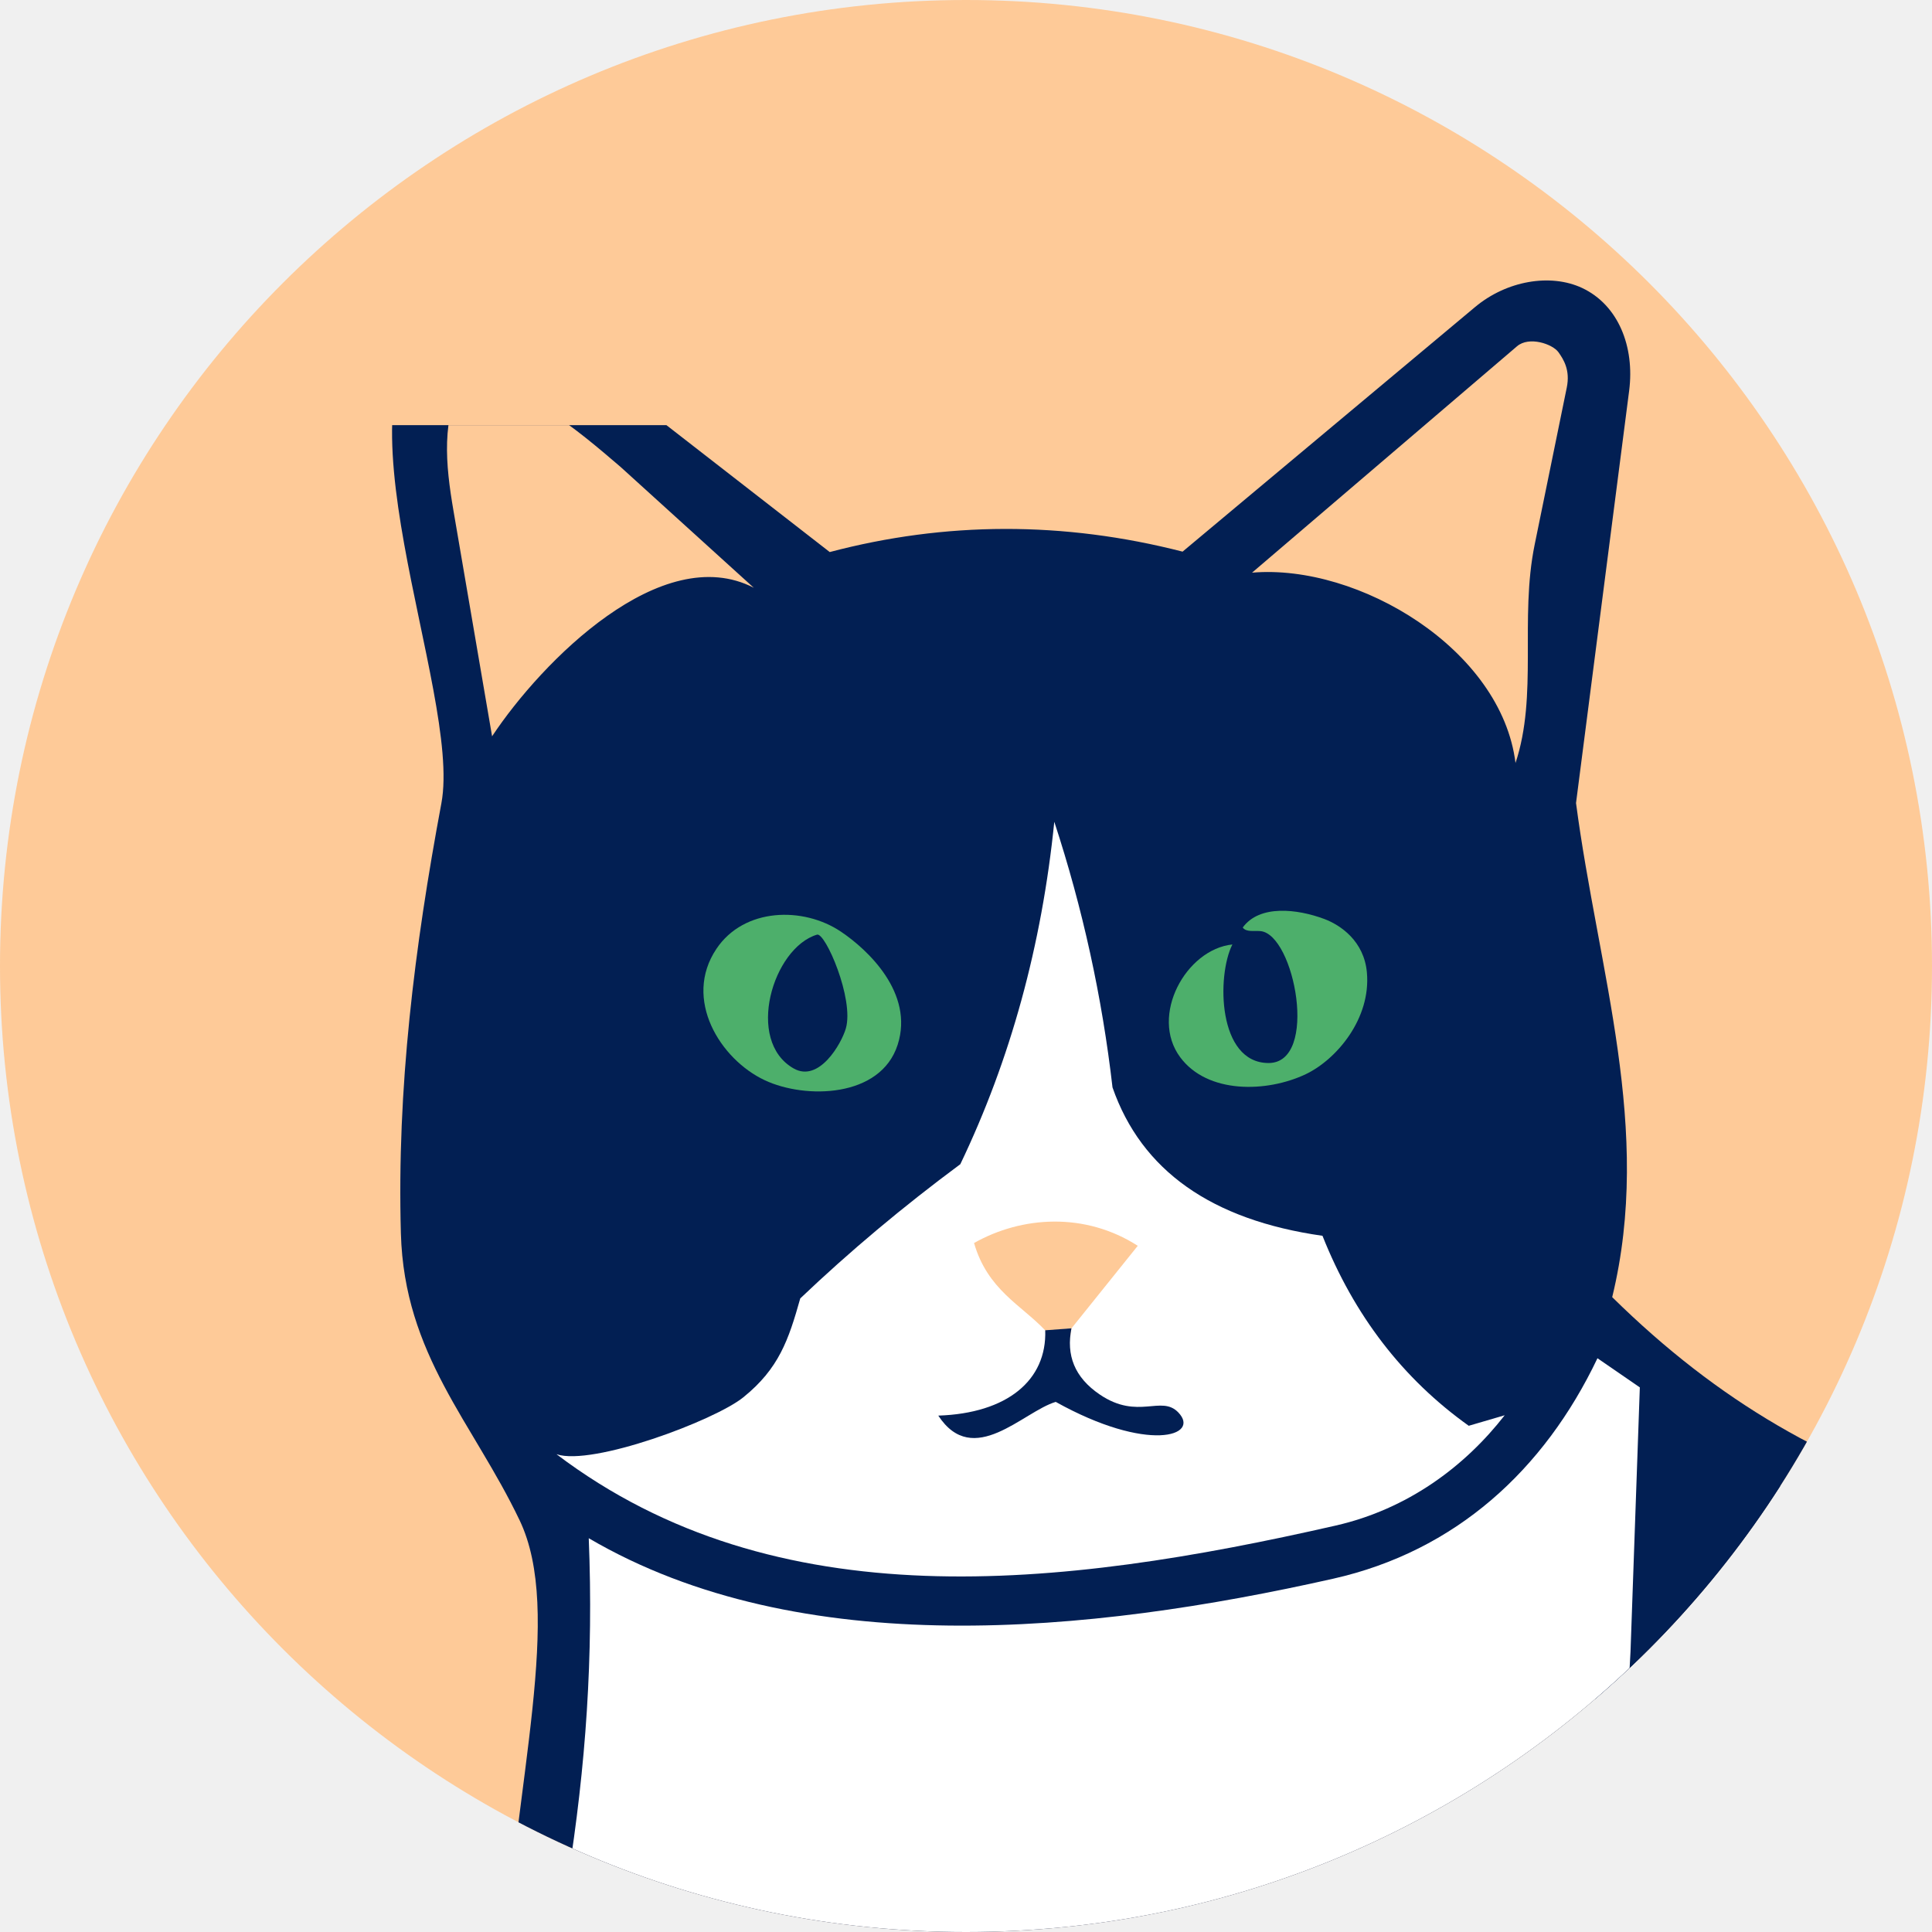
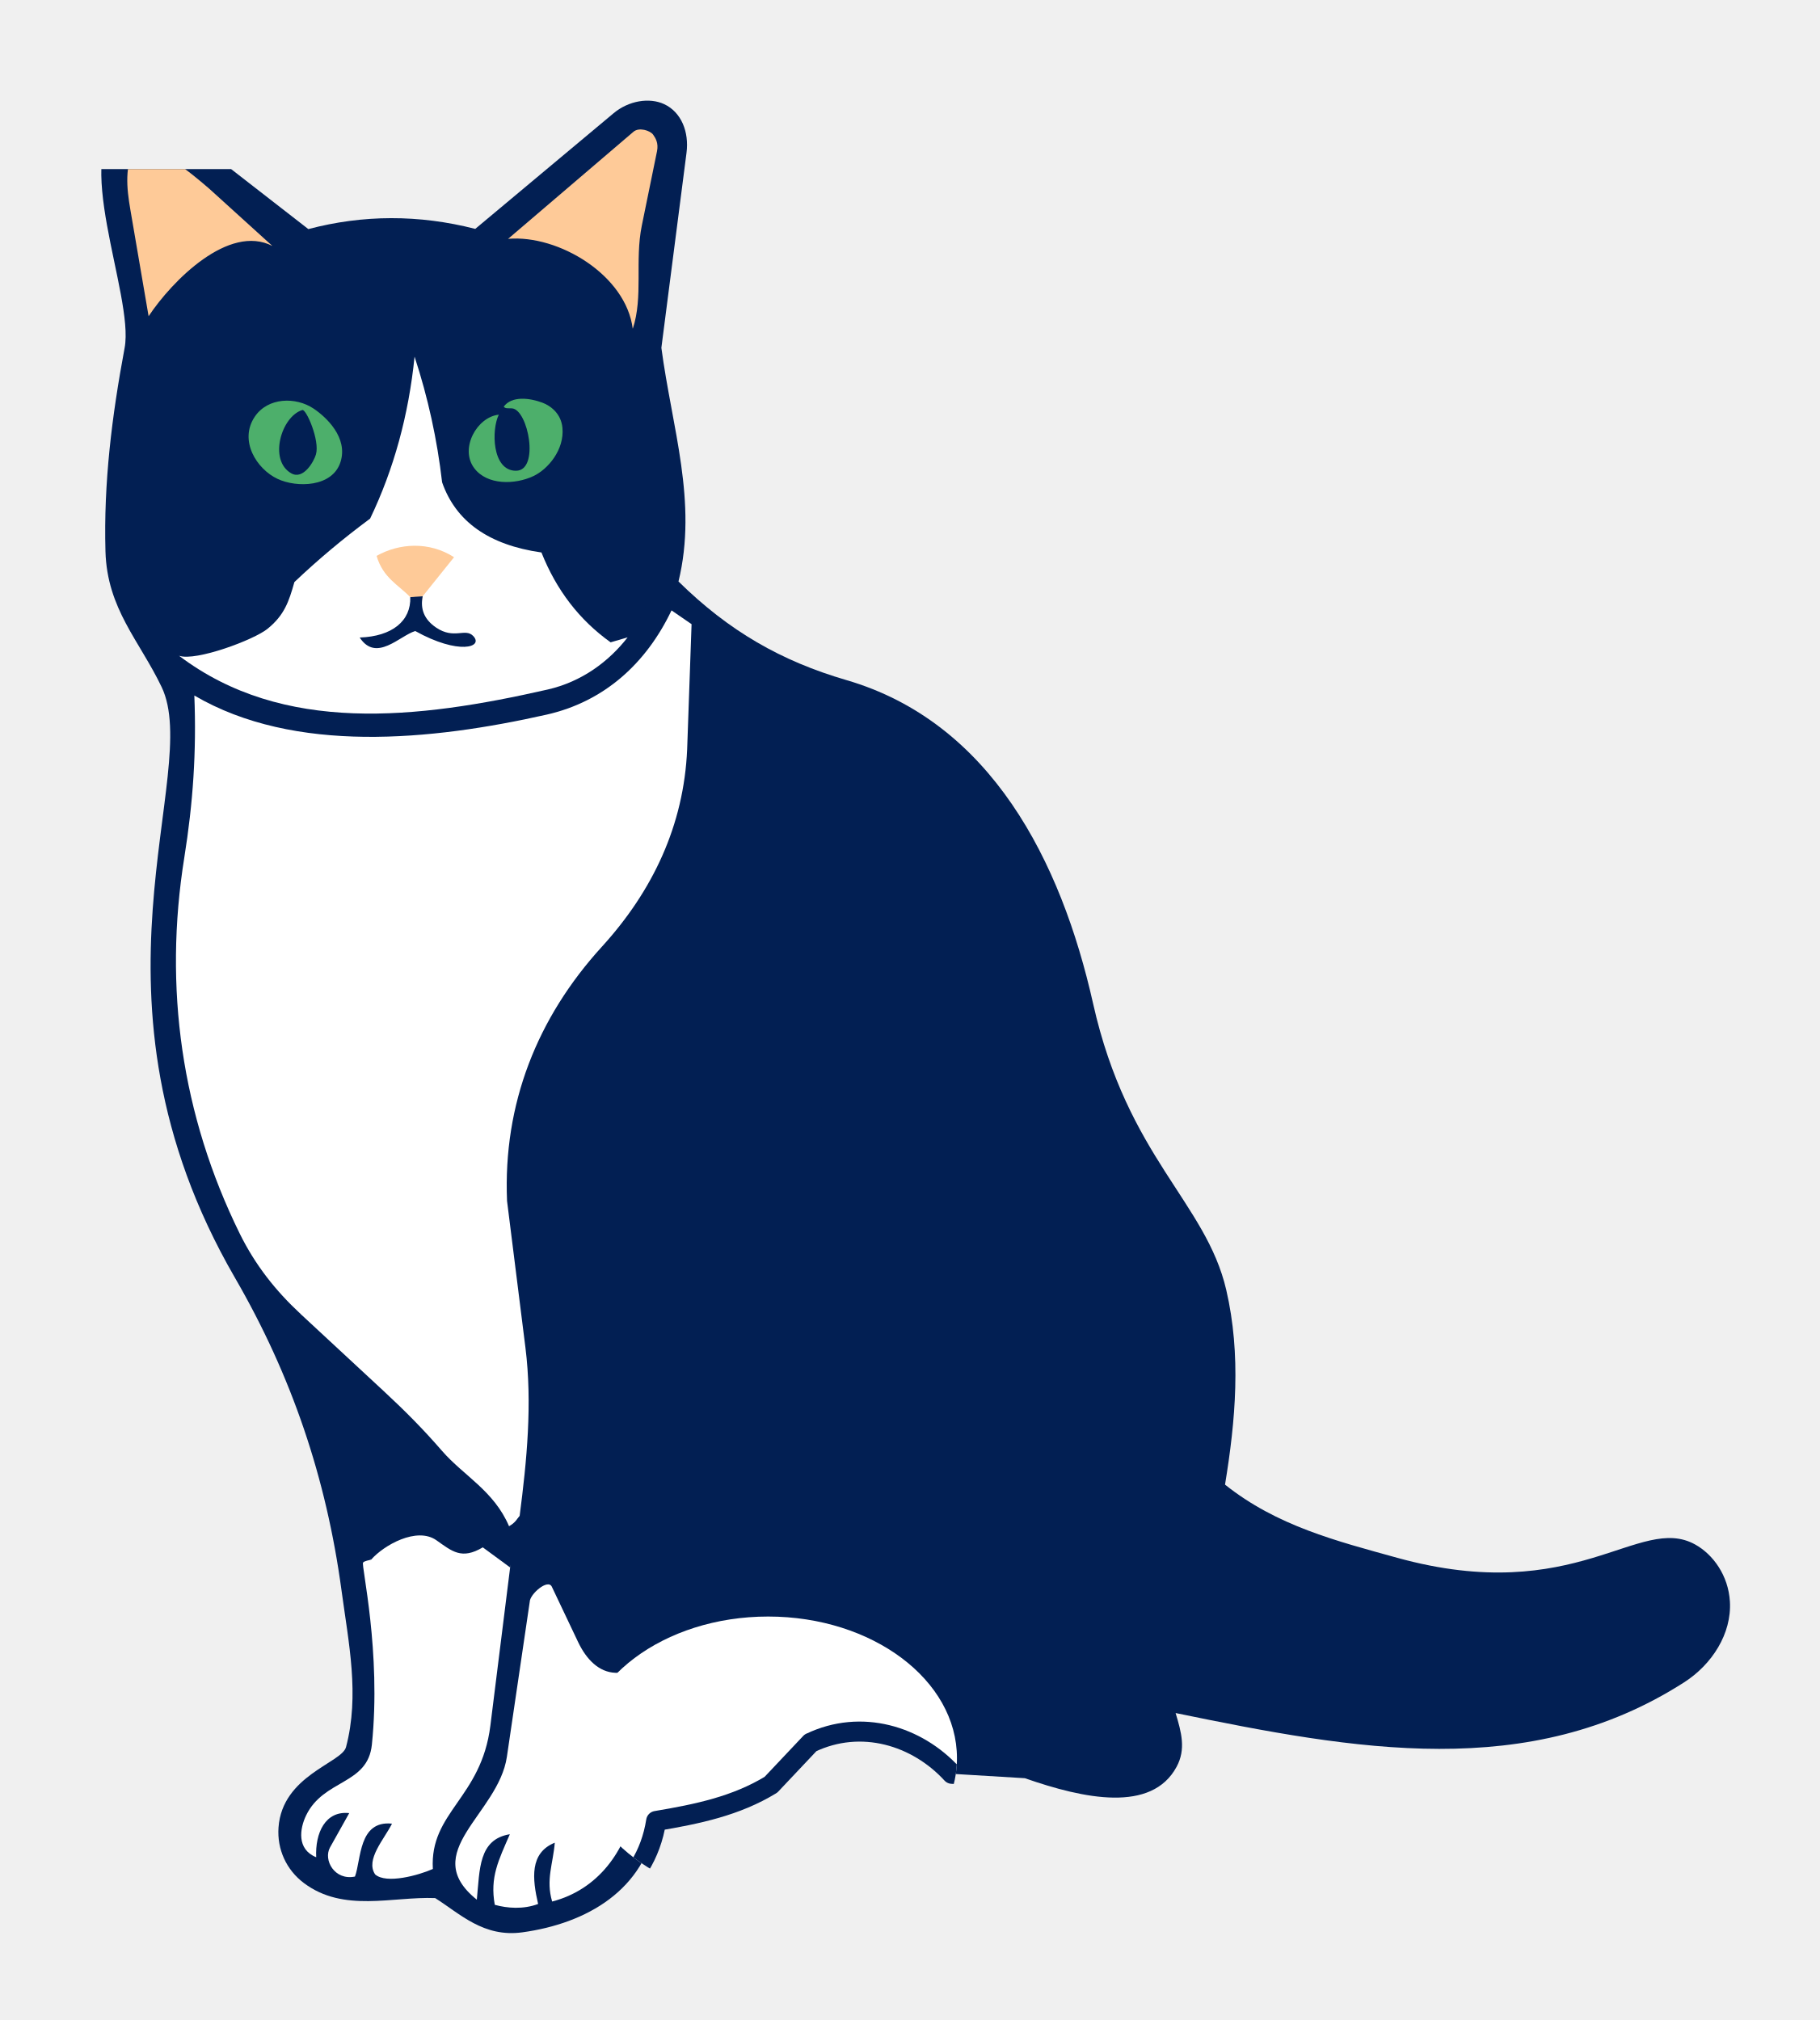
- <svg xmlns="http://www.w3.org/2000/svg" viewBox="1393.0 152.0 228.0 228.0" width="96" height="96" role="img" aria-label="Samosa, a lean tuxedo cat with green eyes">
+ <svg xmlns="http://www.w3.org/2000/svg" viewBox="1414 160 454 504" width="216" height="239.8" role="img" aria-label="Sitting, front view">
+   <g clip-path="url(#s10)">
+     <path d="M1616.21,594.83l-9.89,10.48c-8.71,5.31-18.31,7.31-28.63,9.04-2.7,17.19-17.31,25.59-33.4,27.79-9.67,1.32-15.51-4.62-21.73-8.55-10.67-.43-22.83,3.7-32.75-3.75-4.37-3.28-6.72-8.41-6.33-13.88.94-13.01,15.8-16.09,16.84-20.04,3.42-12.96.66-25.93-1.12-39.07-3.79-28.09-12.44-53.6-26.58-78.02-40.7-70.3-7.94-125.73-18.3-147.42-5.51-11.54-13.61-19.5-14.01-33.85-.48-17.09,1.6-33.76,4.78-50.77,2.46-13.16-14.1-49.24-.2-57.39,7.18-4.21,14.93,3.58,22.79,9.69l23.24,18.06c13.62-3.6,27.57-3.66,41.64-.05l34.51-28.86c3.73-3.12,8.9-4,12.63-2.26,4.27,2,6.23,6.92,5.56,12.13l-6.27,48.66c2.63,19.92,9.09,38.46,4.27,58.31,12.58,12.38,25.64,19.86,41.88,24.6,35.97,10.49,53.54,45.02,61.55,80.72,8.6,38.34,28.12,49.57,33.21,71.42,3.77,16.22,2.33,32.61-.3,48.61,12.91,10.3,27.83,14.07,42.97,18.26,44.68,12.34,60.32-11.09,74.32-3.32,4.48,2.49,8.28,7.75,8.66,14.24.47,8.02-4.48,15.7-11.42,20.15-38.73,24.83-81.99,16.89-126.86,7.66,1.45,4.81,2.62,9.02.25,13.41-6.22,11.54-23.06,8.02-37.86,2.85l-18.2-1.1c-8.68-9.47-22.6-13.8-35.28-7.72Z" fill="#021F53" />
+     <g>
+       <path d="M1567.51,577.38c-4.04,5.26-8.56-.02-11.4-4.63l-6.09-12.65-3.88-.43c3.28-22.27,4.85-45.12.62-67.38-1.82,1.27-1.27,3.15-1.69,4-1.28.01-3.24-.15-3.42-1.02-8.86-41.09-5.02-79.06,27.5-110.53,11.29-20,15.97-42.26,14.02-66.79l3.35-2.2c1.17.8,2.17,2.37,1.78,5.31l27.18,11.6c16.22,4.69,31.07,11.85,41.67,25.45,12.52,16.04,19.88,34.72,23.86,54.67,3.44,17.24,10.71,32.13,20.76,46.21,17.63,24.68,16,44.96,11.37,74.51-2.14,13.69-7.24,26.01-6.3,40.52,8.24-12.07,7.76-24.52,11.25-37.72,11.24,10.74,26.39,13.46,41.12,17.56,21.58,6.01,42.43,6.63,63.29-2.64,3.96-1.76,11.54-1.89,14.07,1.74,5.27,7.56,1.22,16.74-5.85,21.69-34.24,23.97-79.81,15.61-120.76,7.09-2.11-.44-4.53-3.88-5.85-2.75-2.05,1.76-3.82,3.79-3.17,6.66l2.54,11.42c-14.43,12.88-27.75-2.14-48.04-.48-12.34-8.9-27.43-14.7-42.29-7.11l-12.95,12.64-21.3,6.29,7.08-36.86,9.98-30.7,17.54-51.44c6.29-18.44,28.3-26.86,45.91-23.74,2.66-.37,2.9-4.71,1.54-5.04-16.69-4.02-32.21,2.55-44.85,14.22,3.44-23.09,3.74-46.01.7-68.03-3.65-.7-4.88,2.38-4.55,5.37,2.94,26.85,2.46,53.05-6,78.35l-16.86,50.38-11.25,35.65c-4.98-1.34-8.64-1.31-10.62.81Z" fill="#021F53" />
+       <path d="M1586.52,315.74l-1.1,31.2c-.82,19-8.62,35.39-21.28,49.28-16.13,17.7-24.67,39.22-23.65,63.43l4.59,36.62c1.74,13.91.35,28.15-1.45,41.98l-3.39,4.89c-17.09-17.8-34.44-35.49-52.05-53.06l.69-2.34c-6.06-5.63-11.21-12.09-15.08-19.96-14.52-29.5-19.03-61.37-13.82-93.84,2.17-13.56,3.06-26.41,2.5-40.41,24.99,14.64,59.1,11.25,87.84,4.78,14.44-3.25,24.91-12.82,31.2-26.02l5,3.44Z" fill="#FFFFFF" />
+       <path d="M1541.26,551.1l-4.93,39.47c-2.26,18.11-15.17,21.55-14.35,35.76-3.54,1.57-11.6,3.81-14.39,1.36-2.51-3.67,2.28-8.81,4.2-12.67-8.38-.86-7.66,8.97-9.24,13.2-5.08,1.06-7.97-4.14-6.21-7.29l4.78-8.54c-5.97-.65-8.53,4.98-8.24,11.01-4.93-2-4.09-7.17-2.52-10.43,4.39-9.1,15.37-7.58,16.41-17.66,2.38-23.12-2.7-44.77-2.2-45.43.35-.45,1.59-.58,2-.74-2.64-4.34,3.01-7.19,7.02-8.36,6.82-1.99,9.91-.1,15.38,3.49,6.09-1.71,12.73-.53,12.28,6.83Z" fill="#FFFFFF" />
+       <path d="M1567.51,577.38l10.92.39-6.1,32.56c-2.18,11.66-9.21,21.17-20.59,24.12-1.61-5.47.23-9.38.66-14.68-6.33,2.57-5.6,9.02-4.16,15.29-3.73,1.4-7.7,1.07-10.81.21-1.25-6.9.95-11.13,3.76-17.61-7.84,1.28-7.49,8.78-8.24,16.33-14.75-11.82,5.38-21.31,7.5-35.65l5.7-38.67c.02-1.91,4.53-5.83,5.51-3.77l6.55,13.79c2.07,4.36,5.2,7.54,9.31,7.69Z" fill="#FFFFFF" />
+       <path d="M1488.88,487.75l20.79,19.29c5.45,5.06,9.8,9.44,14.63,15,5.37,6.18,12.91,9.91,16.69,18.77,1.62-.94,1.93-1.75,2.64-2.56-.17,1.31-1.27,3.02-2.01,4.48,2.62,3.26-.08,6.19-.35,8.37l-6.83-5.02c-5.28,3.14-7.64,1-11.57-1.77-4.92-3.46-13.17,1.27-16.28,4.83-1.19-.93-2.68-2.53-3.1-4.66-3.92-19.91-9.59-38.64-18.84-56.55l4.24-.19Z" fill="#021F53" />
+       <path d="M1571.84,242.06c-5.34-5.4-9.96-12.96-17.64-16.64-4.52-2.17-10.89-1.25-13.44-5.84l31.26-26.71c1.43-1.23,4.21-.27,4.9.7.6.85,1.4,2.1.98,4.16l-3.79,18.54c-1.8,8.81.41,17.76-2.27,25.8Z" fill="#FECA98" />
+       <path d="M1481.96,221.37c-16.06,1.91-29.27,19.15-28.57,19.07-.67.07-1.64-1.18-2.32-1.56l-4.55-26.58c-.94-5.48-1.5-10.96,1.27-15.87,7.58,1.46,12.97,5.98,18.43,10.66l15.74,14.28Z" fill="#FECA98" />
+       <g>
+         <path d="M1570.57,319.02c-4.69,6.03-11.44,11.08-19.96,13.02-32.56,7.42-66.03,11.19-91.93-8.42,9-8.31,22-4.64,24.61-16.2,1.71-7.57,6.67-10.42,12.91-13.69,19.78-10.39,11.11-39.56,22.07-53.55,3.45,11.51,7.14,21.91,8.08,32.75,2.37,27.28,22.88,13.39,27.56,26.46,3.2,8.93,8.63,15.07,16.66,19.63Z" fill="#FFFFFF" />
+         <path d="M1519.44,308.77c-.55,4.41-1.31,4.28-3.09.23-2.85-3.01-6.81-4.79-8.4-10.31,5.65-3.19,13.11-3.66,19.32.33l-7.83,9.75Z" fill="#FECA98" />
+         <path d="M1519.44,308.77c-.62,3.14.34,5.77,3.36,7.81,4.51,3.05,7.25,0,9.26,2.11,2.66,2.79-3.62,4.8-14.47-1.25-3.86,1.15-9.73,7.92-13.86,1.62,8.12-.27,12.82-4.16,12.62-10.07l3.09-.23Z" fill="#021F53" />
+       </g>
+       <g>
+         <path d="M1571.84,242.06l4.6,24.92c3.42,18.51,4.25,39.04-5.87,52.04l-4.24,1.24c-7.78-5.55-13.53-13.03-17.26-22.42-13.09-1.86-21.36-7.7-24.78-17.51-1.23-10.68-3.52-21.13-6.87-31.35-1.48,14.61-5.18,28.08-11.09,40.41-6.76,5.01-13.06,10.29-18.89,15.84-1.38,4.9-2.52,8.28-6.72,11.67-3.4,2.75-17.82,8.13-22.03,6.72-17.88-13.54-13.4-47.98-7.19-72.64l-.42-12.1c5.86-8.83,20-23.14,30.89-17.51,3.86.22,7.6,3.43,13.36,1.39,18.92-6.71,34.81,5.9,45.44-3.18,12.57-1.06,29.44,9.06,31.08,22.48Z" fill="#021F53" />
+         <path d="M1538.43,263.46l2.67,2.11c.37,18.08,3.88,3.98-1.45-4.1,1.99-2.75,6.47-2.2,9.63-1.02,1.95.73,4.7,2.63,5.03,6.31.5,5.44-3.58,10.28-7.22,12.01-4.6,2.18-11.59,2.34-14.81-2-3.64-4.9.69-12.74,6.15-13.31Z" fill="#4DAF6B" />
+         <path d="M1538.43,263.46c.31-.03.79-1.4,1.22-1.99.48.56,1.29.34,2.08.41,4.04.33,6.96,15.6.96,15.57s-6.11-10.3-4.26-13.98Z" fill="#021F53" />
+         <g>
+           <path d="M1498.94,275.28c-2.01,6.3-10.91,6.45-15.69,4.2-5.25-2.46-9.69-9.57-5.7-15.51,3.26-4.86,10.24-5.01,14.68-2.03,3.15,2.11,8.66,7.24,6.71,13.34Z" fill="#4DAF6B" />
+           <path d="M1489.42,262.3c.97-.29,4.4,7.59,3.4,11.07-.51,1.77-3.15,6.43-6.16,4.72-5.74-3.26-2.46-14.23,2.76-15.79Z" fill="#021F53" />
+         </g>
+       </g>
+     </g>
+   </g>
  <defs>
-     <clipPath id="crisp-avatar-samosa">
-       <circle cx="1507.0" cy="266.0" r="114.0" />
+     <clipPath id="s10">
+       <path d="M0 0H2000V172.732H0Z M0 172.732H1428.962V202.175H0Z M1476.071 172.732H2000V202.175H1476.071Z M0 202.175H2000V1500H0Z" />
+     </clipPath>
+     <clipPath id="c1">
+       <ellipse cx="1605.619" cy="598.672" rx="47.109" ry="35.331" transform="rotate(0 1605.619 598.6723)" />
    </clipPath>
  </defs>
-   <g clip-path="url(#crisp-avatar-samosa)">
-     <circle cx="1507.0" cy="266.0" r="114.0" fill="#FECA98" />
-     <g>
-       <g clip-path="url(#s10)">
-         <path d="M1616.21,594.83l-9.89,10.48c-8.71,5.31-18.31,7.31-28.63,9.04-2.7,17.19-17.31,25.59-33.4,27.79-9.67,1.32-15.51-4.62-21.73-8.55-10.67-.43-22.83,3.7-32.75-3.75-4.37-3.28-6.72-8.41-6.33-13.88.94-13.01,15.8-16.09,16.84-20.04,3.42-12.96.66-25.93-1.12-39.07-3.79-28.09-12.44-53.6-26.58-78.02-40.7-70.3-7.94-125.73-18.3-147.42-5.51-11.54-13.61-19.5-14.01-33.85-.48-17.09,1.6-33.76,4.78-50.77,2.46-13.16-14.1-49.24-.2-57.39,7.18-4.21,14.93,3.58,22.79,9.69l23.24,18.06c13.62-3.6,27.57-3.66,41.64-.05l34.51-28.86c3.73-3.12,8.9-4,12.63-2.26,4.27,2,6.23,6.92,5.56,12.13l-6.27,48.66c2.63,19.92,9.09,38.46,4.27,58.31,12.58,12.38,25.64,19.86,41.88,24.6,35.97,10.49,53.54,45.02,61.55,80.72,8.6,38.34,28.12,49.57,33.21,71.42,3.77,16.22,2.33,32.61-.3,48.61,12.91,10.3,27.83,14.07,42.97,18.26,44.68,12.34,60.32-11.09,74.32-3.32,4.48,2.49,8.28,7.75,8.66,14.24.47,8.02-4.48,15.7-11.42,20.15-38.73,24.83-81.99,16.89-126.86,7.66,1.45,4.81,2.62,9.02.25,13.41-6.22,11.54-23.06,8.02-37.86,2.85l-18.2-1.1c-8.68-9.47-22.6-13.8-35.28-7.72Z" fill="#021F53" />
-         <g>
-           <path d="M1567.51,577.38c-4.04,5.26-8.56-.02-11.4-4.63l-6.09-12.65-3.88-.43c3.28-22.27,4.85-45.12.62-67.38-1.82,1.27-1.27,3.15-1.69,4-1.28.01-3.24-.15-3.42-1.02-8.86-41.09-5.02-79.06,27.5-110.53,11.29-20,15.97-42.26,14.02-66.79l3.35-2.2c1.17.8,2.17,2.37,1.78,5.31l27.18,11.6c16.22,4.69,31.07,11.85,41.67,25.45,12.52,16.04,19.88,34.72,23.86,54.67,3.44,17.24,10.71,32.13,20.76,46.21,17.63,24.68,16,44.96,11.37,74.51-2.14,13.69-7.24,26.01-6.3,40.52,8.24-12.07,7.76-24.52,11.25-37.72,11.24,10.74,26.39,13.46,41.12,17.56,21.58,6.01,42.43,6.63,63.29-2.64,3.96-1.76,11.54-1.89,14.07,1.74,5.27,7.56,1.22,16.74-5.85,21.69-34.24,23.97-79.81,15.61-120.76,7.09-2.11-.44-4.53-3.88-5.85-2.75-2.05,1.76-3.82,3.79-3.17,6.66l2.54,11.42c-14.43,12.88-27.75-2.14-48.04-.48-12.34-8.9-27.43-14.7-42.29-7.11l-12.95,12.64-21.3,6.29,7.08-36.86,9.98-30.7,17.54-51.44c6.29-18.44,28.3-26.86,45.91-23.74,2.66-.37,2.9-4.71,1.54-5.04-16.69-4.02-32.21,2.55-44.85,14.22,3.44-23.09,3.74-46.01.7-68.03-3.65-.7-4.88,2.38-4.55,5.37,2.94,26.85,2.46,53.05-6,78.35l-16.86,50.38-11.25,35.65c-4.98-1.34-8.64-1.31-10.62.81Z" fill="#021F53" />
-           <path d="M1586.52,315.74l-1.1,31.2c-.82,19-8.62,35.39-21.28,49.28-16.13,17.7-24.67,39.22-23.65,63.43l4.59,36.62c1.74,13.91.35,28.15-1.45,41.98l-3.39,4.89c-17.09-17.8-34.44-35.49-52.05-53.06l.69-2.34c-6.06-5.63-11.21-12.09-15.08-19.96-14.52-29.5-19.03-61.37-13.82-93.84,2.17-13.56,3.06-26.41,2.5-40.41,24.99,14.64,59.1,11.25,87.84,4.78,14.44-3.25,24.91-12.82,31.2-26.02l5,3.44Z" fill="#FFFFFF" />
-           <path d="M1541.26,551.1l-4.93,39.47c-2.26,18.11-15.17,21.55-14.35,35.76-3.54,1.57-11.6,3.81-14.39,1.36-2.51-3.67,2.28-8.81,4.2-12.67-8.38-.86-7.66,8.97-9.24,13.2-5.08,1.06-7.97-4.14-6.21-7.29l4.78-8.54c-5.97-.65-8.53,4.98-8.24,11.01-4.93-2-4.09-7.17-2.52-10.43,4.39-9.1,15.37-7.58,16.41-17.66,2.38-23.12-2.7-44.77-2.2-45.43.35-.45,1.59-.58,2-.74-2.64-4.34,3.01-7.19,7.02-8.36,6.82-1.99,9.91-.1,15.38,3.49,6.09-1.71,12.73-.53,12.28,6.83Z" fill="#FFFFFF" />
-           <path d="M1567.51,577.38l10.92.39-6.1,32.56c-2.18,11.66-9.21,21.17-20.59,24.12-1.61-5.47.23-9.38.66-14.68-6.33,2.57-5.6,9.02-4.16,15.29-3.73,1.4-7.7,1.07-10.81.21-1.25-6.9.95-11.13,3.76-17.61-7.84,1.28-7.49,8.78-8.24,16.33-14.75-11.82,5.38-21.31,7.5-35.65l5.7-38.67c.02-1.91,4.53-5.83,5.51-3.77l6.55,13.79c2.07,4.36,5.2,7.54,9.31,7.69Z" fill="#FFFFFF" />
-           <path d="M1488.88,487.75l20.79,19.29c5.45,5.06,9.8,9.44,14.63,15,5.37,6.18,12.91,9.91,16.69,18.77,1.62-.94,1.93-1.75,2.64-2.56-.17,1.31-1.27,3.02-2.01,4.48,2.62,3.26-.08,6.19-.35,8.37l-6.83-5.02c-5.28,3.14-7.64,1-11.57-1.77-4.92-3.46-13.17,1.27-16.28,4.83-1.19-.93-2.68-2.53-3.1-4.66-3.92-19.91-9.59-38.64-18.84-56.55l4.24-.19Z" fill="#021F53" />
-           <path d="M1571.84,242.06c-5.34-5.4-9.96-12.96-17.64-16.64-4.52-2.17-10.89-1.25-13.44-5.84l31.26-26.71c1.43-1.23,4.21-.27,4.9.7.6.85,1.4,2.1.98,4.16l-3.79,18.54c-1.8,8.81.41,17.76-2.27,25.8Z" fill="#FECA98" />
-           <path d="M1481.96,221.37c-16.06,1.91-29.27,19.15-28.57,19.07-.67.07-1.64-1.18-2.32-1.56l-4.55-26.58c-.94-5.48-1.5-10.96,1.27-15.87,7.58,1.46,12.97,5.98,18.43,10.66l15.74,14.28Z" fill="#FECA98" />
-           <g>
-             <path d="M1570.57,319.02c-4.69,6.03-11.44,11.08-19.96,13.02-32.56,7.42-66.03,11.19-91.93-8.42,9-8.31,22-4.64,24.61-16.2,1.71-7.57,6.67-10.42,12.91-13.69,19.78-10.39,11.11-39.56,22.07-53.55,3.45,11.51,7.14,21.91,8.08,32.75,2.37,27.28,22.88,13.39,27.56,26.46,3.2,8.93,8.63,15.07,16.66,19.63Z" fill="#FFFFFF" />
-             <path d="M1519.44,308.77c-.55,4.41-1.31,4.28-3.09.23-2.85-3.01-6.81-4.79-8.4-10.31,5.65-3.19,13.11-3.66,19.32.33l-7.83,9.75Z" fill="#FECA98" />
-             <path d="M1519.44,308.77c-.62,3.14.34,5.77,3.36,7.81,4.51,3.05,7.25,0,9.26,2.11,2.66,2.79-3.62,4.8-14.47-1.25-3.86,1.15-9.73,7.92-13.86,1.62,8.12-.27,12.82-4.16,12.62-10.07l3.09-.23Z" fill="#021F53" />
-           </g>
-           <g>
-             <path d="M1571.84,242.06l4.6,24.92c3.42,18.51,4.25,39.04-5.87,52.04l-4.24,1.24c-7.78-5.55-13.53-13.03-17.26-22.42-13.09-1.86-21.36-7.7-24.78-17.51-1.23-10.68-3.52-21.13-6.87-31.35-1.48,14.61-5.18,28.08-11.09,40.41-6.76,5.01-13.06,10.29-18.89,15.84-1.38,4.9-2.52,8.28-6.72,11.67-3.4,2.75-17.82,8.13-22.03,6.72-17.88-13.54-13.4-47.98-7.19-72.64l-.42-12.1c5.86-8.83,20-23.14,30.89-17.51,3.86.22,7.6,3.43,13.36,1.39,18.92-6.71,34.81,5.9,45.44-3.18,12.57-1.06,29.44,9.06,31.08,22.48Z" fill="#021F53" />
-             <path d="M1538.43,263.46l2.67,2.11c.37,18.08,3.88,3.98-1.45-4.1,1.99-2.75,6.47-2.2,9.63-1.02,1.95.73,4.7,2.63,5.03,6.31.5,5.44-3.58,10.28-7.22,12.01-4.6,2.18-11.59,2.34-14.81-2-3.64-4.9.69-12.74,6.15-13.31Z" fill="#4DAF6B" />
-             <path d="M1538.43,263.46c.31-.03.79-1.4,1.22-1.99.48.56,1.29.34,2.08.41,4.04.33,6.96,15.6.96,15.57s-6.11-10.3-4.26-13.98Z" fill="#021F53" />
-             <g>
-               <path d="M1498.94,275.28c-2.01,6.3-10.91,6.45-15.69,4.2-5.25-2.46-9.69-9.57-5.7-15.51,3.26-4.86,10.24-5.01,14.68-2.03,3.15,2.11,8.66,7.24,6.71,13.34Z" fill="#4DAF6B" />
-               <path d="M1489.42,262.3c.97-.29,4.4,7.59,3.4,11.07-.51,1.77-3.15,6.43-6.16,4.72-5.74-3.26-2.46-14.23,2.76-15.79Z" fill="#021F53" />
-             </g>
-           </g>
-         </g>
-       </g>
-       <defs>
-         <clipPath id="s10">
-           <path d="M0 0H2000V172.732H0Z M0 172.732H1428.962V202.175H0Z M1476.071 172.732H2000V202.175H1476.071Z M0 202.175H2000V1500H0Z" />
-         </clipPath>
-         <clipPath id="c1">
-           <ellipse cx="1605.619" cy="598.672" rx="47.109" ry="35.331" transform="rotate(0 1605.619 598.6723)" />
-         </clipPath>
-       </defs>
-       <g class="whitened">
-         <path d="M1616.21,594.83l-9.89,10.48c-8.71,5.31-18.31,7.31-28.63,9.04-2.7,17.19-17.31,25.59-33.4,27.79-9.67,1.32-15.51-4.62-21.73-8.55-10.67-.43-22.83,3.7-32.75-3.75-4.37-3.28-6.72-8.41-6.33-13.88.94-13.01,15.8-16.09,16.84-20.04,3.42-12.96.66-25.93-1.12-39.07-3.79-28.09-12.44-53.6-26.58-78.02-40.7-70.3-7.94-125.73-18.3-147.42-5.51-11.54-13.61-19.5-14.01-33.85-.48-17.09,1.6-33.76,4.78-50.77,2.46-13.16-14.1-49.24-.2-57.39,7.18-4.21,14.93,3.58,22.79,9.69l23.24,18.06c13.62-3.6,27.57-3.66,41.64-.05l34.51-28.86c3.73-3.12,8.9-4,12.63-2.26,4.27,2,6.23,6.92,5.56,12.13l-6.27,48.66c2.63,19.92,9.09,38.46,4.27,58.31,12.58,12.38,25.64,19.86,41.88,24.6,35.97,10.49,53.54,45.02,61.55,80.72,8.6,38.34,28.12,49.57,33.21,71.42,3.77,16.22,2.33,32.61-.3,48.61,12.91,10.3,27.83,14.07,42.97,18.26,44.68,12.34,60.32-11.09,74.32-3.32,4.48,2.49,8.28,7.75,8.66,14.24.47,8.02-4.48,15.7-11.42,20.15-38.73,24.83-81.99,16.89-126.86,7.66,1.45,4.81,2.62,9.02.25,13.41-6.22,11.54-23.06,8.02-37.86,2.85l-18.2-1.1c-8.68-9.47-22.6-13.8-35.28-7.72Z" fill="#FFFFFF" stroke="#021F53" stroke-width="5" stroke-linejoin="round" clip-path="url(#c1)" />
-       </g>
-       <ellipse class="lid" opacity="0" cx="1542.6" cy="268.8" rx="13.3" ry="12.5" fill="#021F53" />
-       <ellipse class="lid" opacity="0" cx="1487.7" cy="269.3" rx="13.3" ry="12.5" fill="#021F53" />
-     </g>
+   <g class="whitened">
+     <path d="M1616.21,594.83l-9.89,10.48c-8.71,5.31-18.31,7.31-28.63,9.04-2.7,17.19-17.31,25.59-33.4,27.79-9.67,1.32-15.51-4.62-21.73-8.55-10.67-.43-22.83,3.7-32.75-3.75-4.37-3.28-6.72-8.41-6.33-13.88.94-13.01,15.8-16.09,16.84-20.04,3.42-12.96.66-25.93-1.12-39.07-3.79-28.09-12.44-53.6-26.58-78.02-40.7-70.3-7.94-125.73-18.3-147.42-5.51-11.54-13.61-19.5-14.01-33.85-.48-17.09,1.6-33.76,4.78-50.77,2.46-13.16-14.1-49.24-.2-57.39,7.18-4.21,14.93,3.58,22.79,9.69l23.24,18.06c13.62-3.6,27.57-3.66,41.64-.05l34.51-28.86c3.73-3.12,8.9-4,12.63-2.26,4.27,2,6.23,6.92,5.56,12.13l-6.27,48.66c2.63,19.92,9.09,38.46,4.27,58.31,12.58,12.38,25.64,19.86,41.88,24.6,35.97,10.49,53.54,45.02,61.55,80.72,8.6,38.34,28.12,49.57,33.21,71.42,3.77,16.22,2.33,32.61-.3,48.61,12.91,10.3,27.83,14.07,42.97,18.26,44.68,12.34,60.32-11.09,74.32-3.32,4.48,2.49,8.28,7.75,8.66,14.24.47,8.02-4.48,15.7-11.42,20.15-38.73,24.83-81.99,16.89-126.86,7.66,1.45,4.81,2.62,9.02.25,13.41-6.22,11.54-23.06,8.02-37.86,2.85l-18.2-1.1c-8.68-9.47-22.6-13.8-35.28-7.72Z" fill="#FFFFFF" stroke="#021F53" stroke-width="5" stroke-linejoin="round" clip-path="url(#c1)" />
  </g>
</svg>
